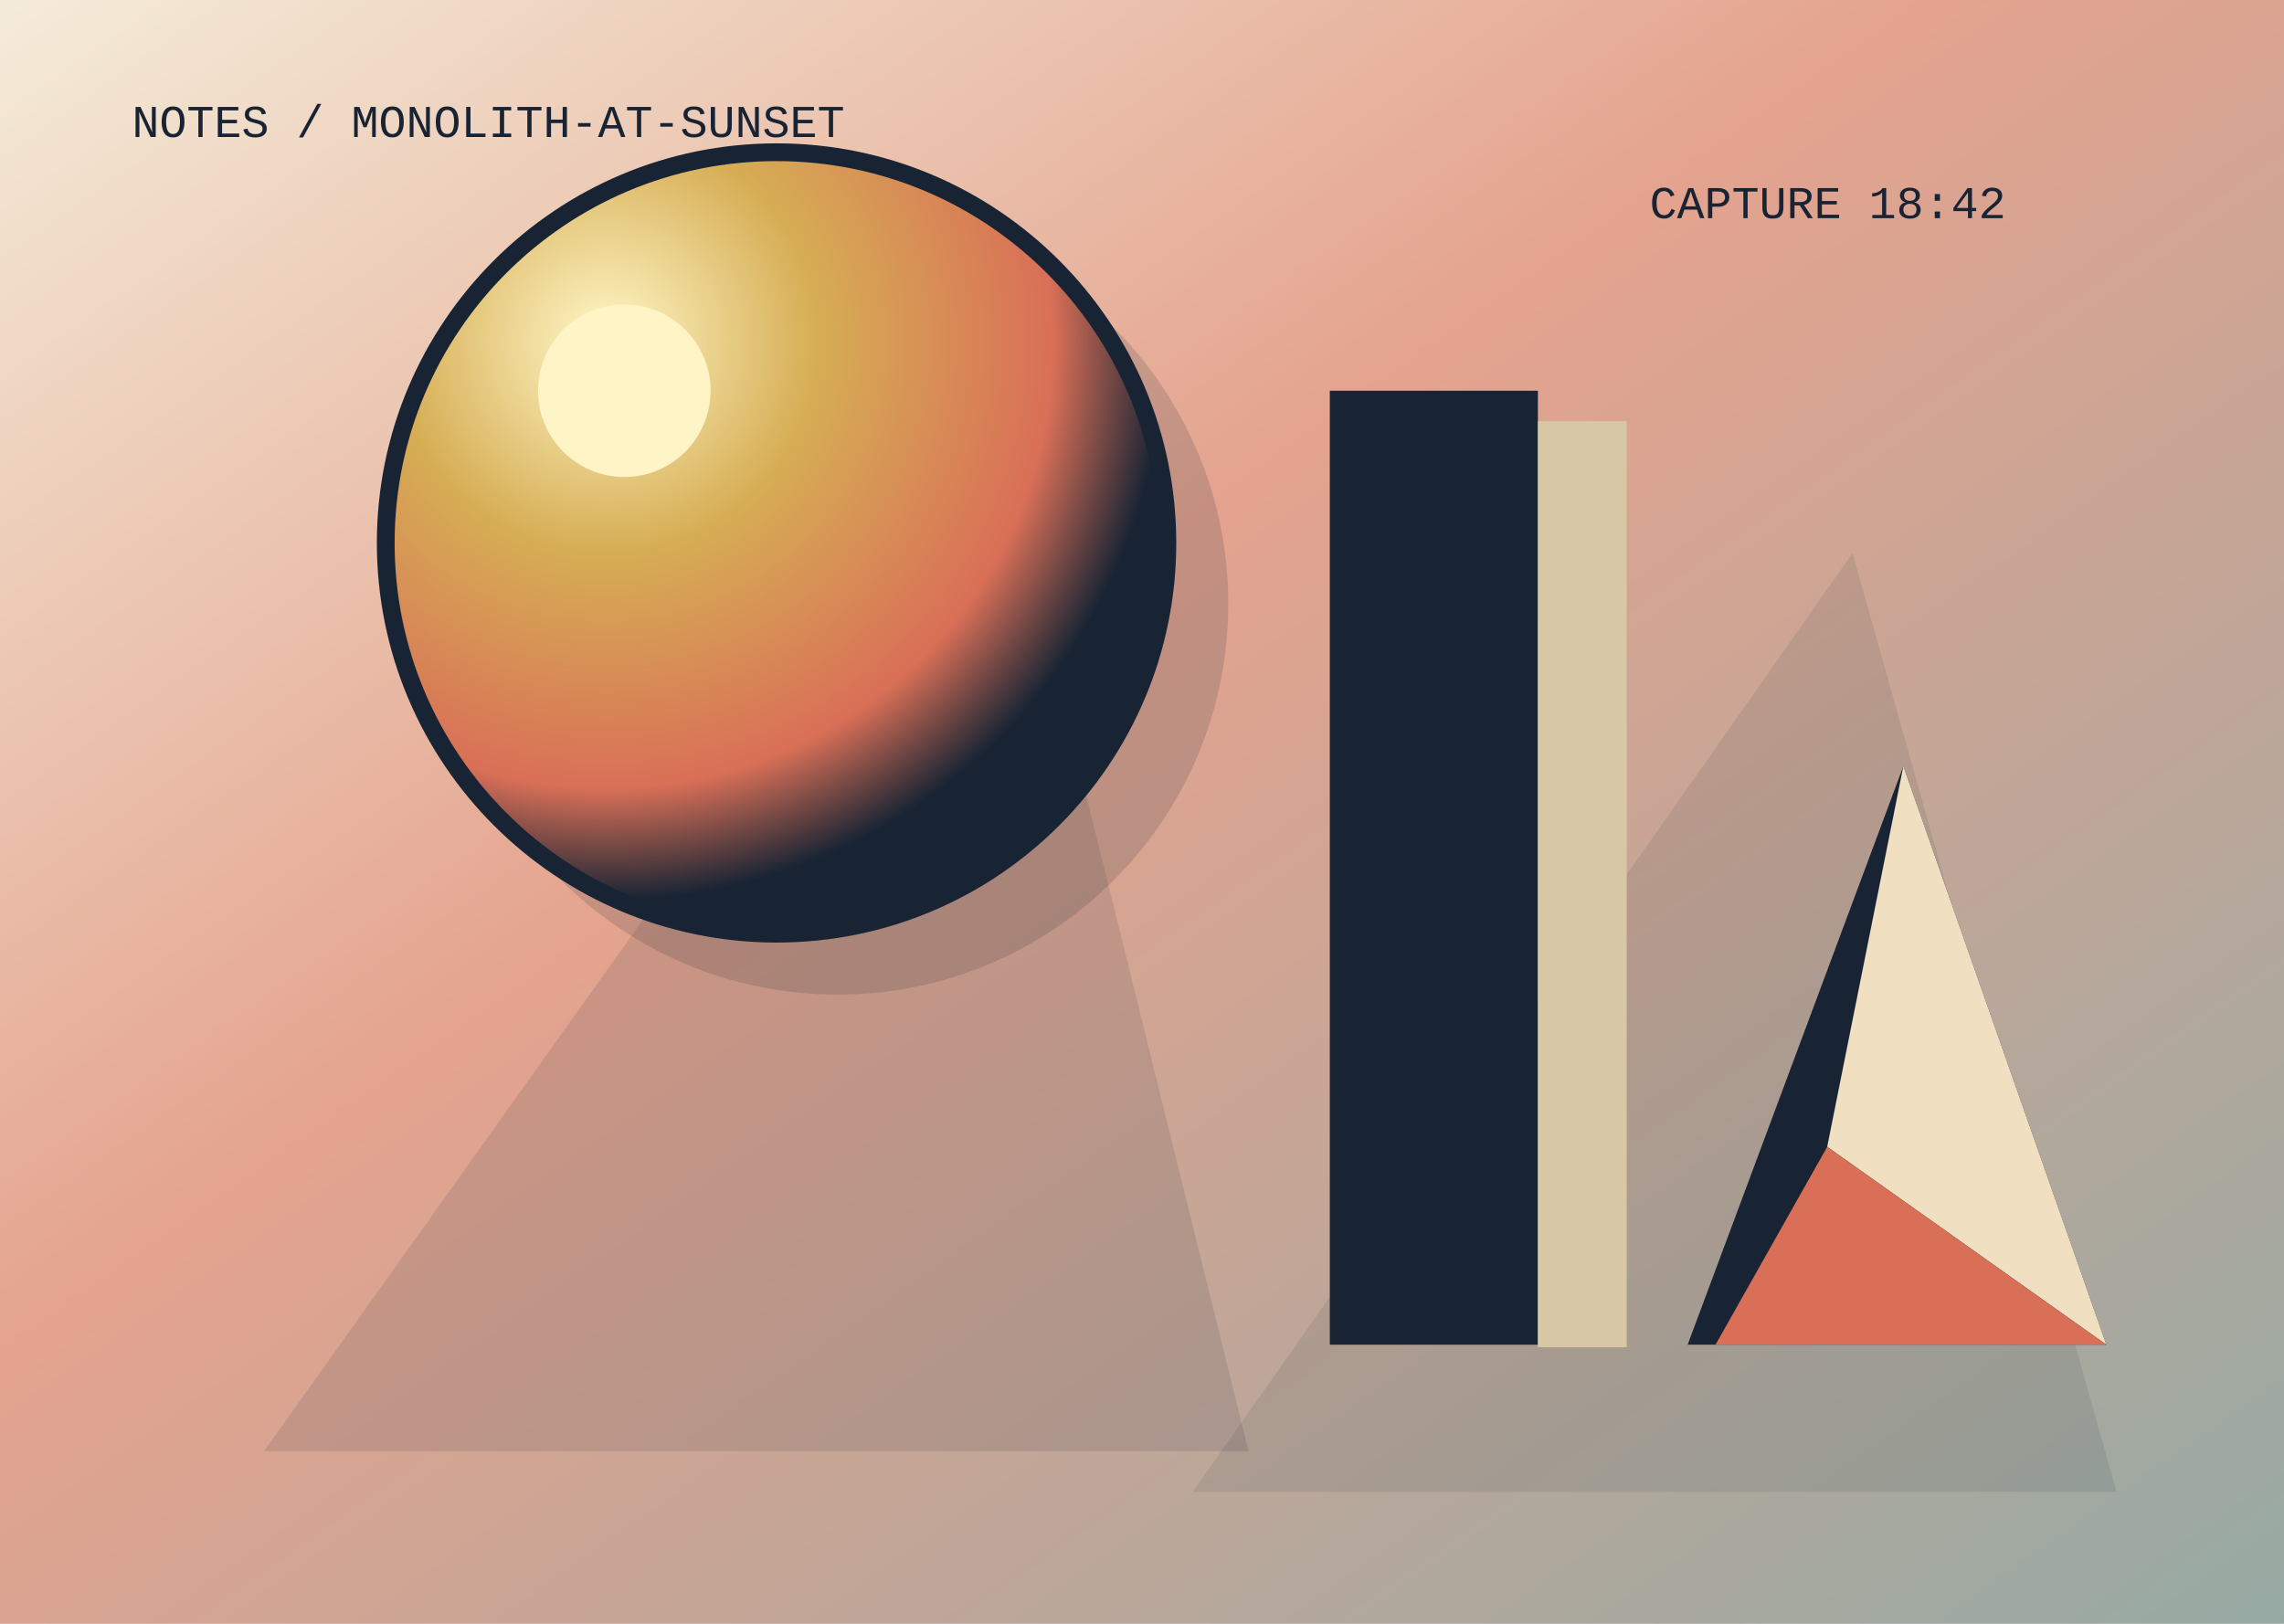
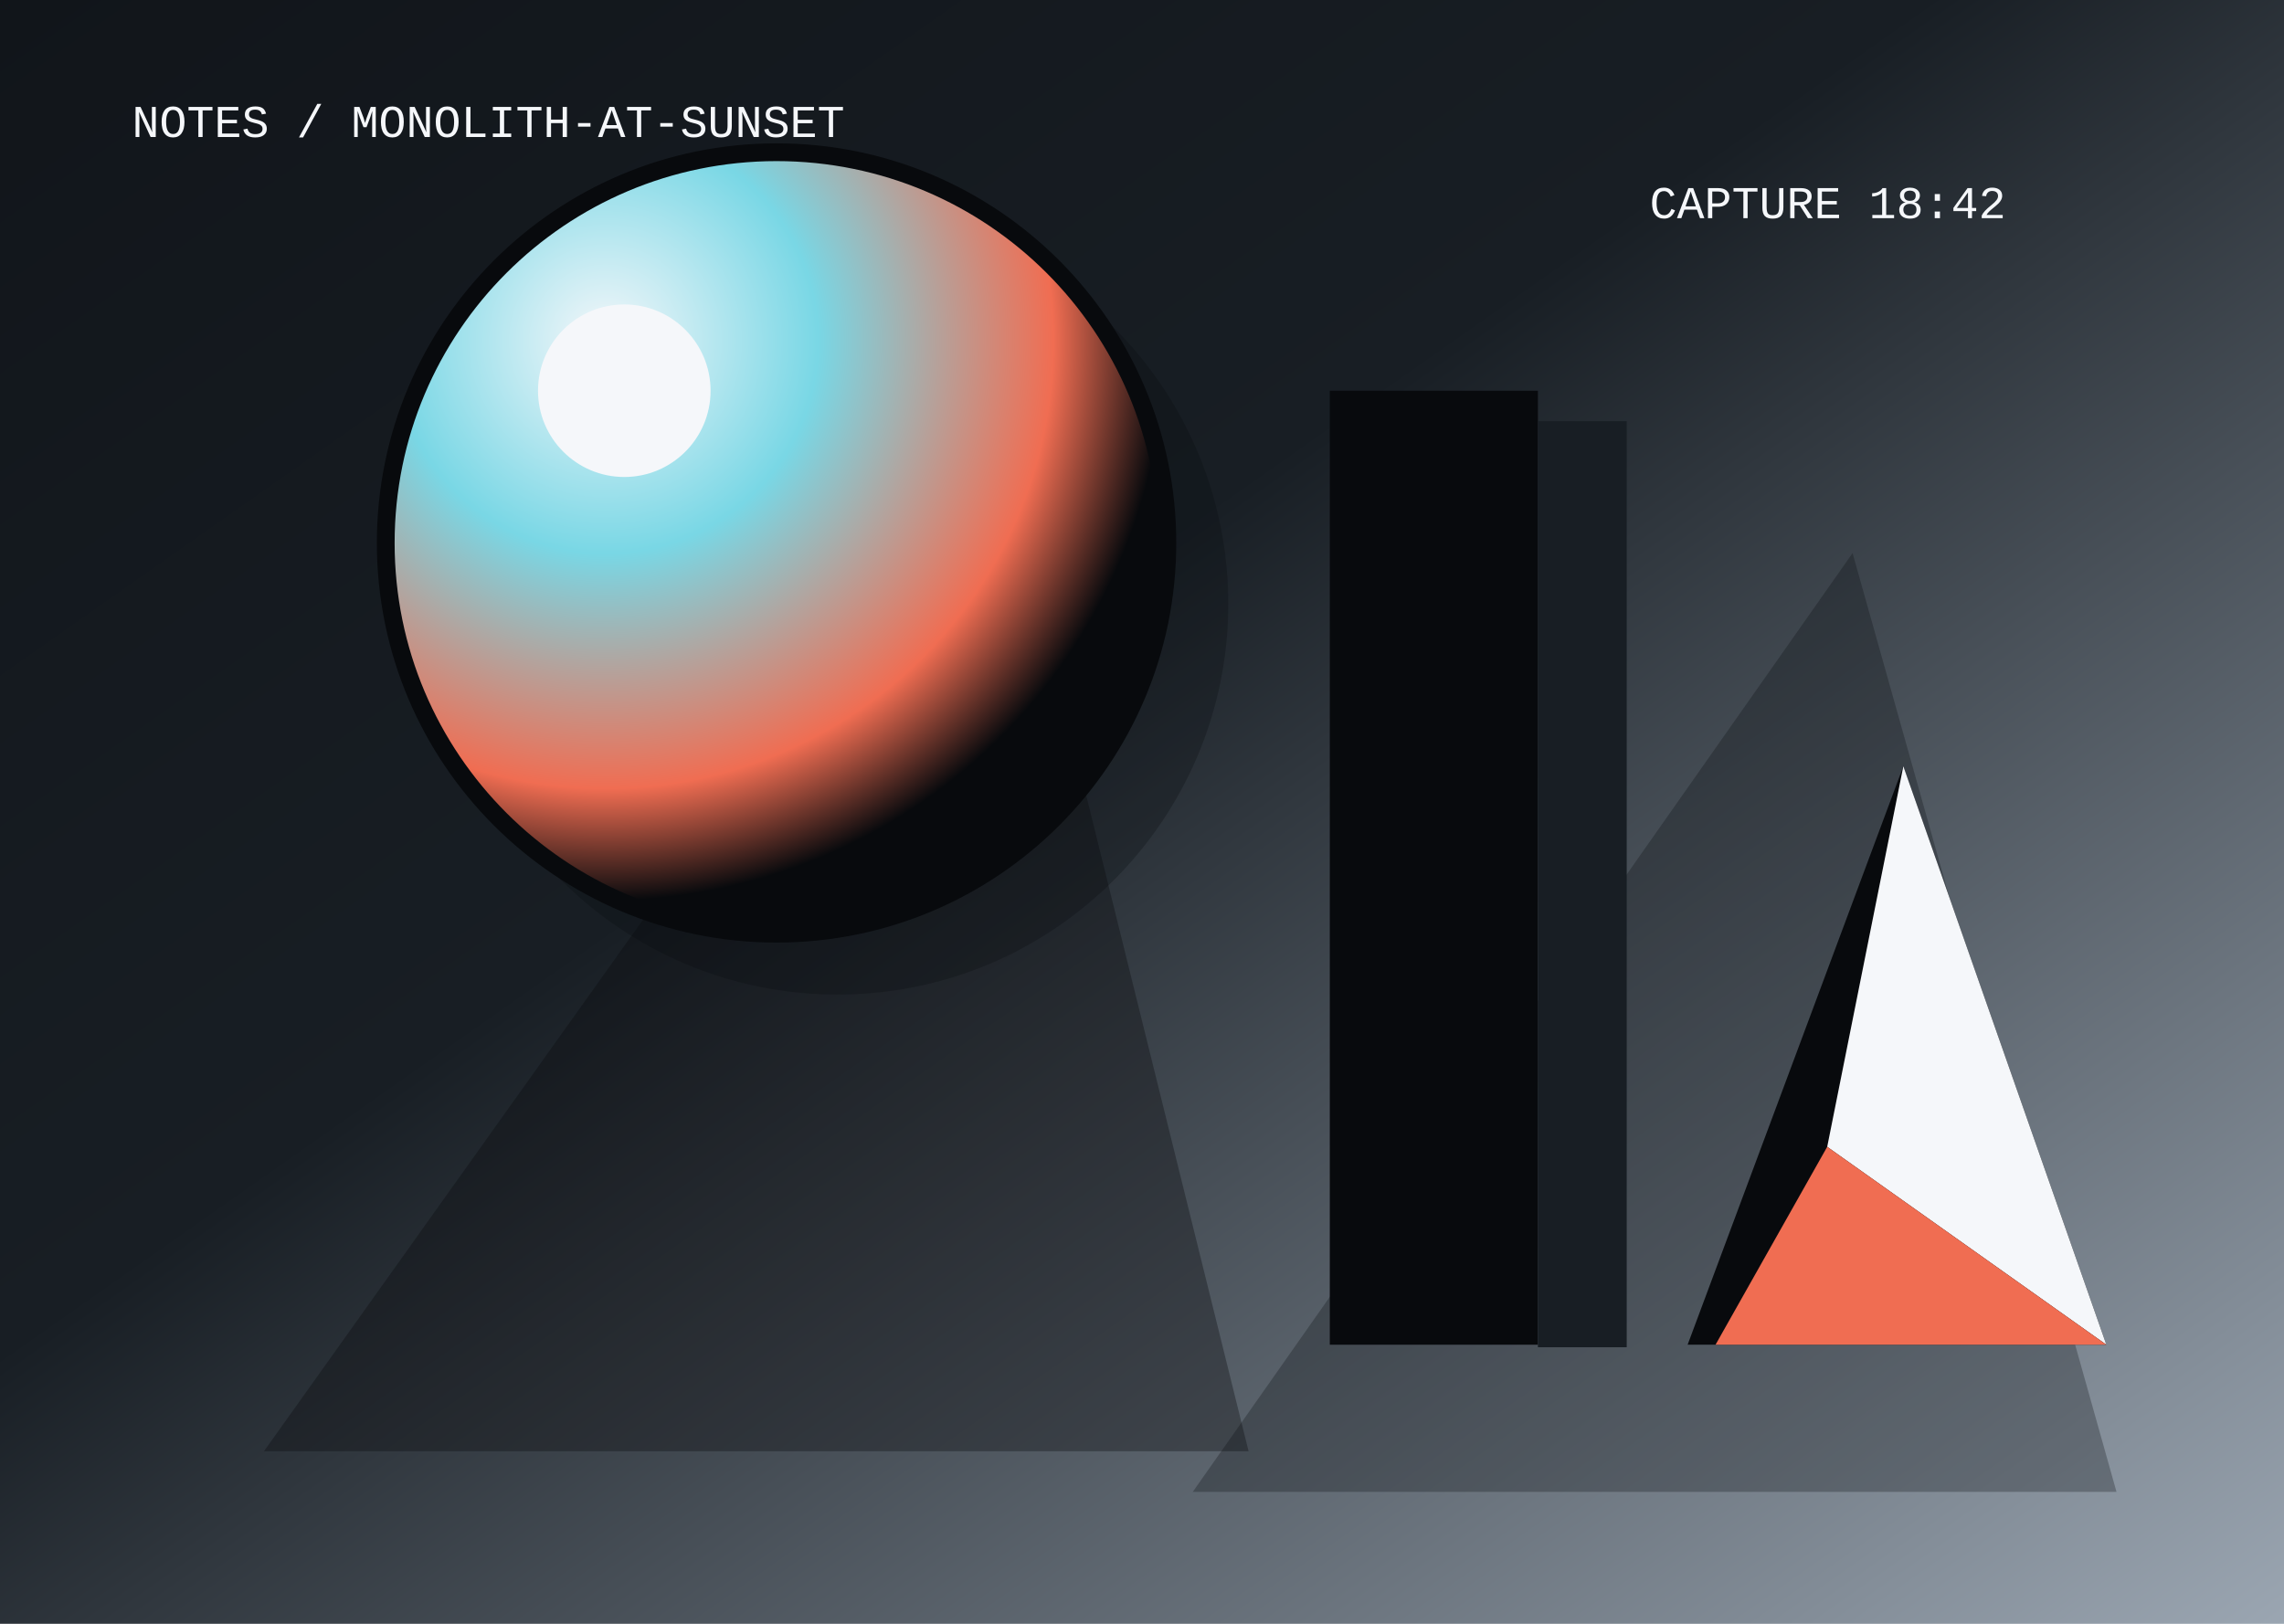
<svg xmlns="http://www.w3.org/2000/svg" viewBox="0 0 900 640" role="img" aria-labelledby="title desc">
  <defs>
    <linearGradient id="paper" x1="0" x2="1" y1="0" y2="1">
-       <stop offset="0" stop-color="#f4ecd9" />
-       <stop offset=".42" stop-color="#e4a38e" />
-       <stop offset="1" stop-color="#96aaa4" />
+       <stop offset="0" stop-color="#11151A" />
+       <stop offset=".42" stop-color="#181E24" />
+       <stop offset="1" stop-color="#9BA6B2" />
    </linearGradient>
    <radialGradient id="sphere" cx="28%" cy="24%" r="72%">
-       <stop offset="0" stop-color="#fff7c7" />
-       <stop offset=".38" stop-color="#d6ad54" />
-       <stop offset=".8" stop-color="#d96f57" />
-       <stop offset="1" stop-color="#182434" />
+       <stop offset="0" stop-color="#F5F7FA" />
+       <stop offset=".38" stop-color="#79D7E5" />
+       <stop offset=".8" stop-color="#F06D52" />
+       <stop offset="1" stop-color="#080A0D" />
    </radialGradient>
  </defs>
  <rect width="900" height="640" fill="url(#paper)" />
-   <path d="M104 572 392 168 492 572Z" fill="#182434" opacity=".12" />
-   <path d="M470 588 730 218 834 588Z" fill="#182434" opacity=".1" />
-   <circle cx="330" cy="238" r="154" fill="#182434" opacity=".16" />
-   <circle cx="306" cy="214" r="154" fill="url(#sphere)" stroke="#182434" stroke-width="7" />
-   <circle cx="246" cy="154" r="34" fill="#fff4c6" />
-   <rect x="524" y="154" width="82" height="376" fill="#182434" />
-   <rect x="606" y="166" width="35" height="365" fill="#d8c7a4" />
-   <path d="M665 530 830 530 750 302Z" fill="#182434" />
-   <path d="M750 302 830 530 720 452Z" fill="#f0dfc0" />
-   <path d="M720 452 830 530 676 530Z" fill="#d96f57" />
-   <g fill="#182434" font-family="Courier New, monospace" font-size="18">
+   <path d="M104 572 392 168 492 572Z" fill="#080A0D" opacity=".34" />
+   <path d="M470 588 730 218 834 588Z" fill="#080A0D" opacity=".28" />
+   <circle cx="330" cy="238" r="154" fill="#080A0D" opacity=".28" />
+   <circle cx="306" cy="214" r="154" fill="url(#sphere)" stroke="#080A0D" stroke-width="7" />
+   <circle cx="246" cy="154" r="34" fill="#F5F7FA" />
+   <rect x="524" y="154" width="82" height="376" fill="#080A0D" />
+   <rect x="606" y="166" width="35" height="365" fill="#181E24" />
+   <path d="M665 530 830 530 750 302Z" fill="#080A0D" />
+   <path d="M750 302 830 530 720 452Z" fill="#F5F7FA" />
+   <path d="M720 452 830 530 676 530Z" fill="#F06D52" />
+   <g fill="#F5F7FA" font-family="Courier New, monospace" font-size="18">
    <text x="52" y="54">NOTES / MONOLITH-AT-SUNSET</text>
    <text x="650" y="86">CAPTURE 18:42</text>
  </g>
</svg>
